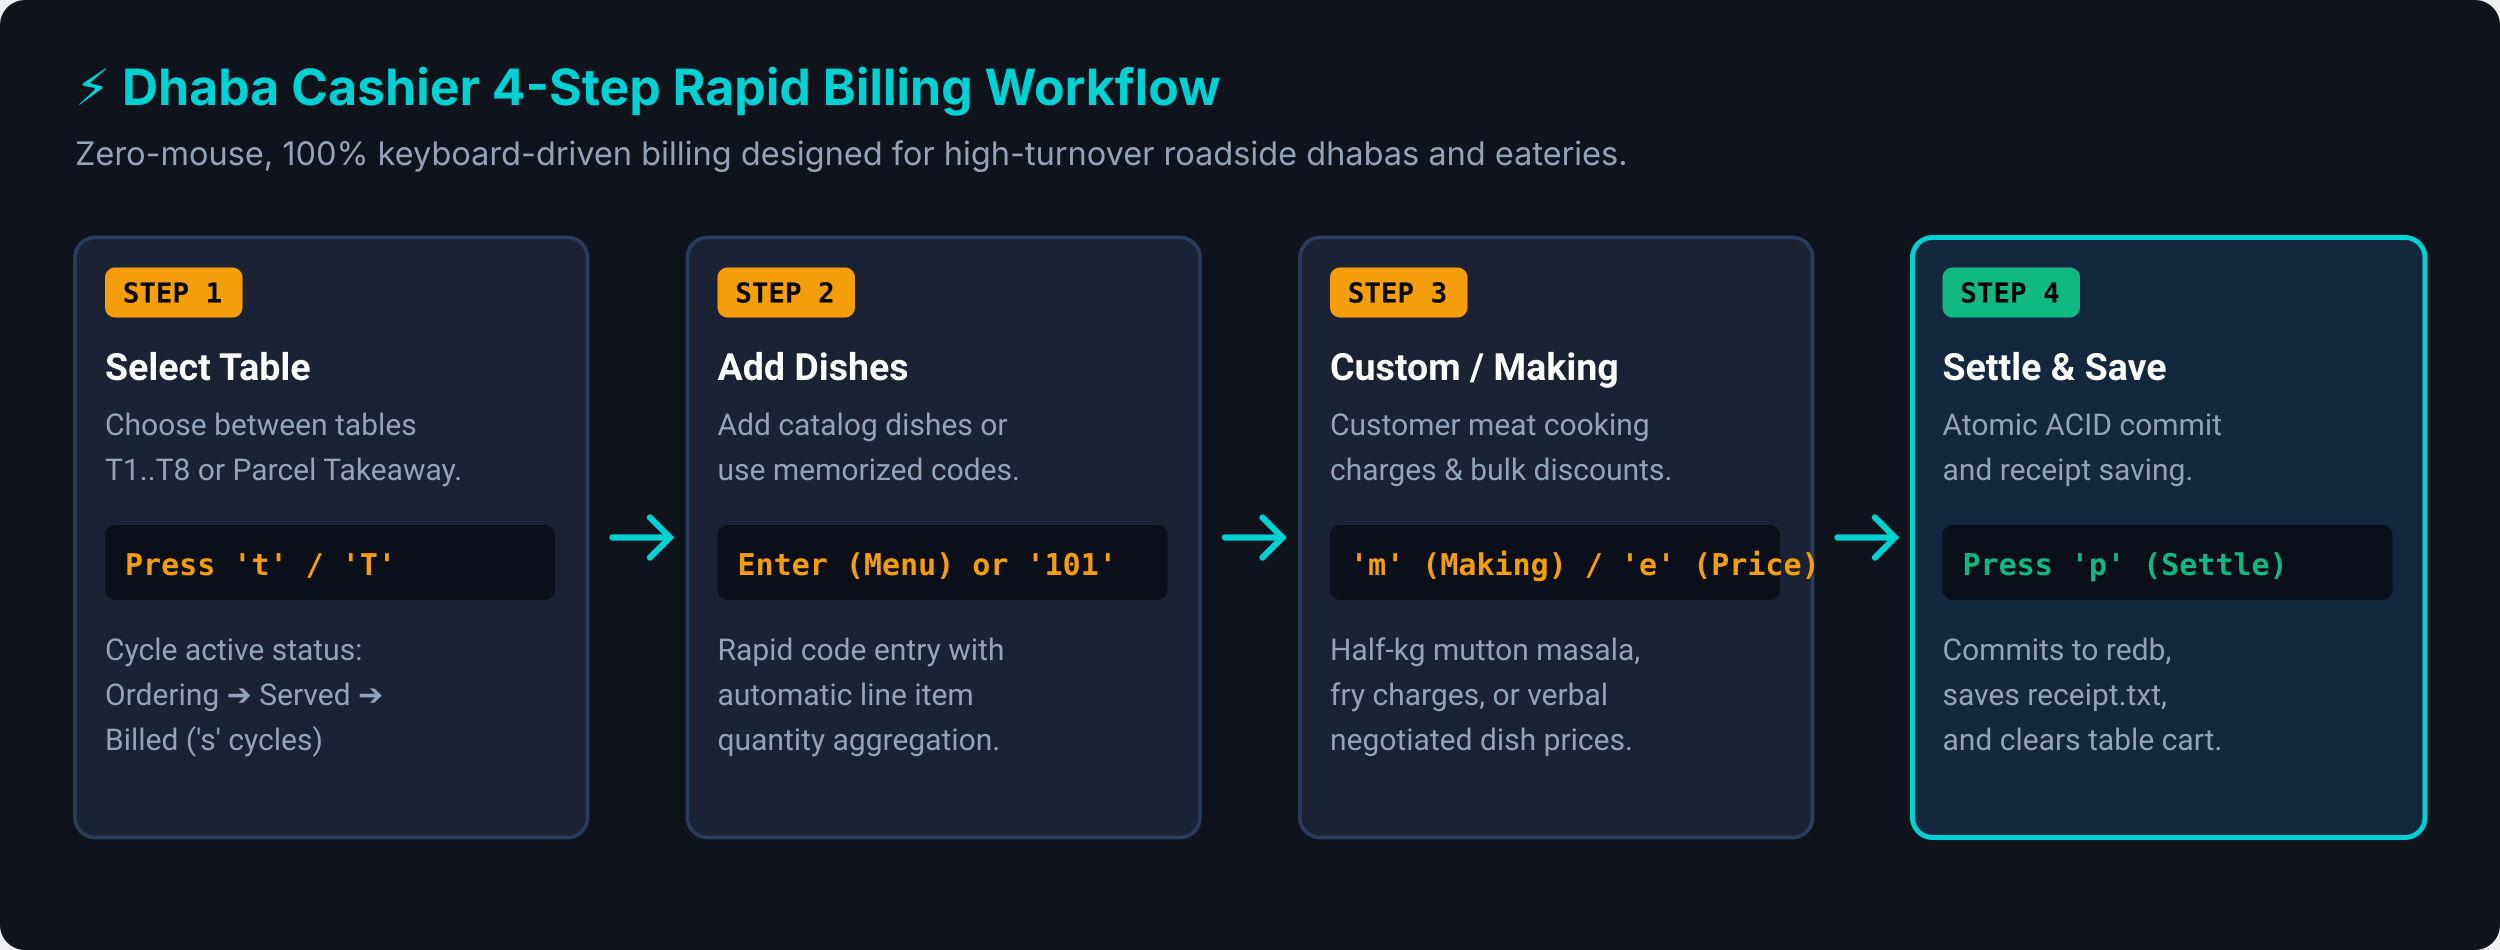
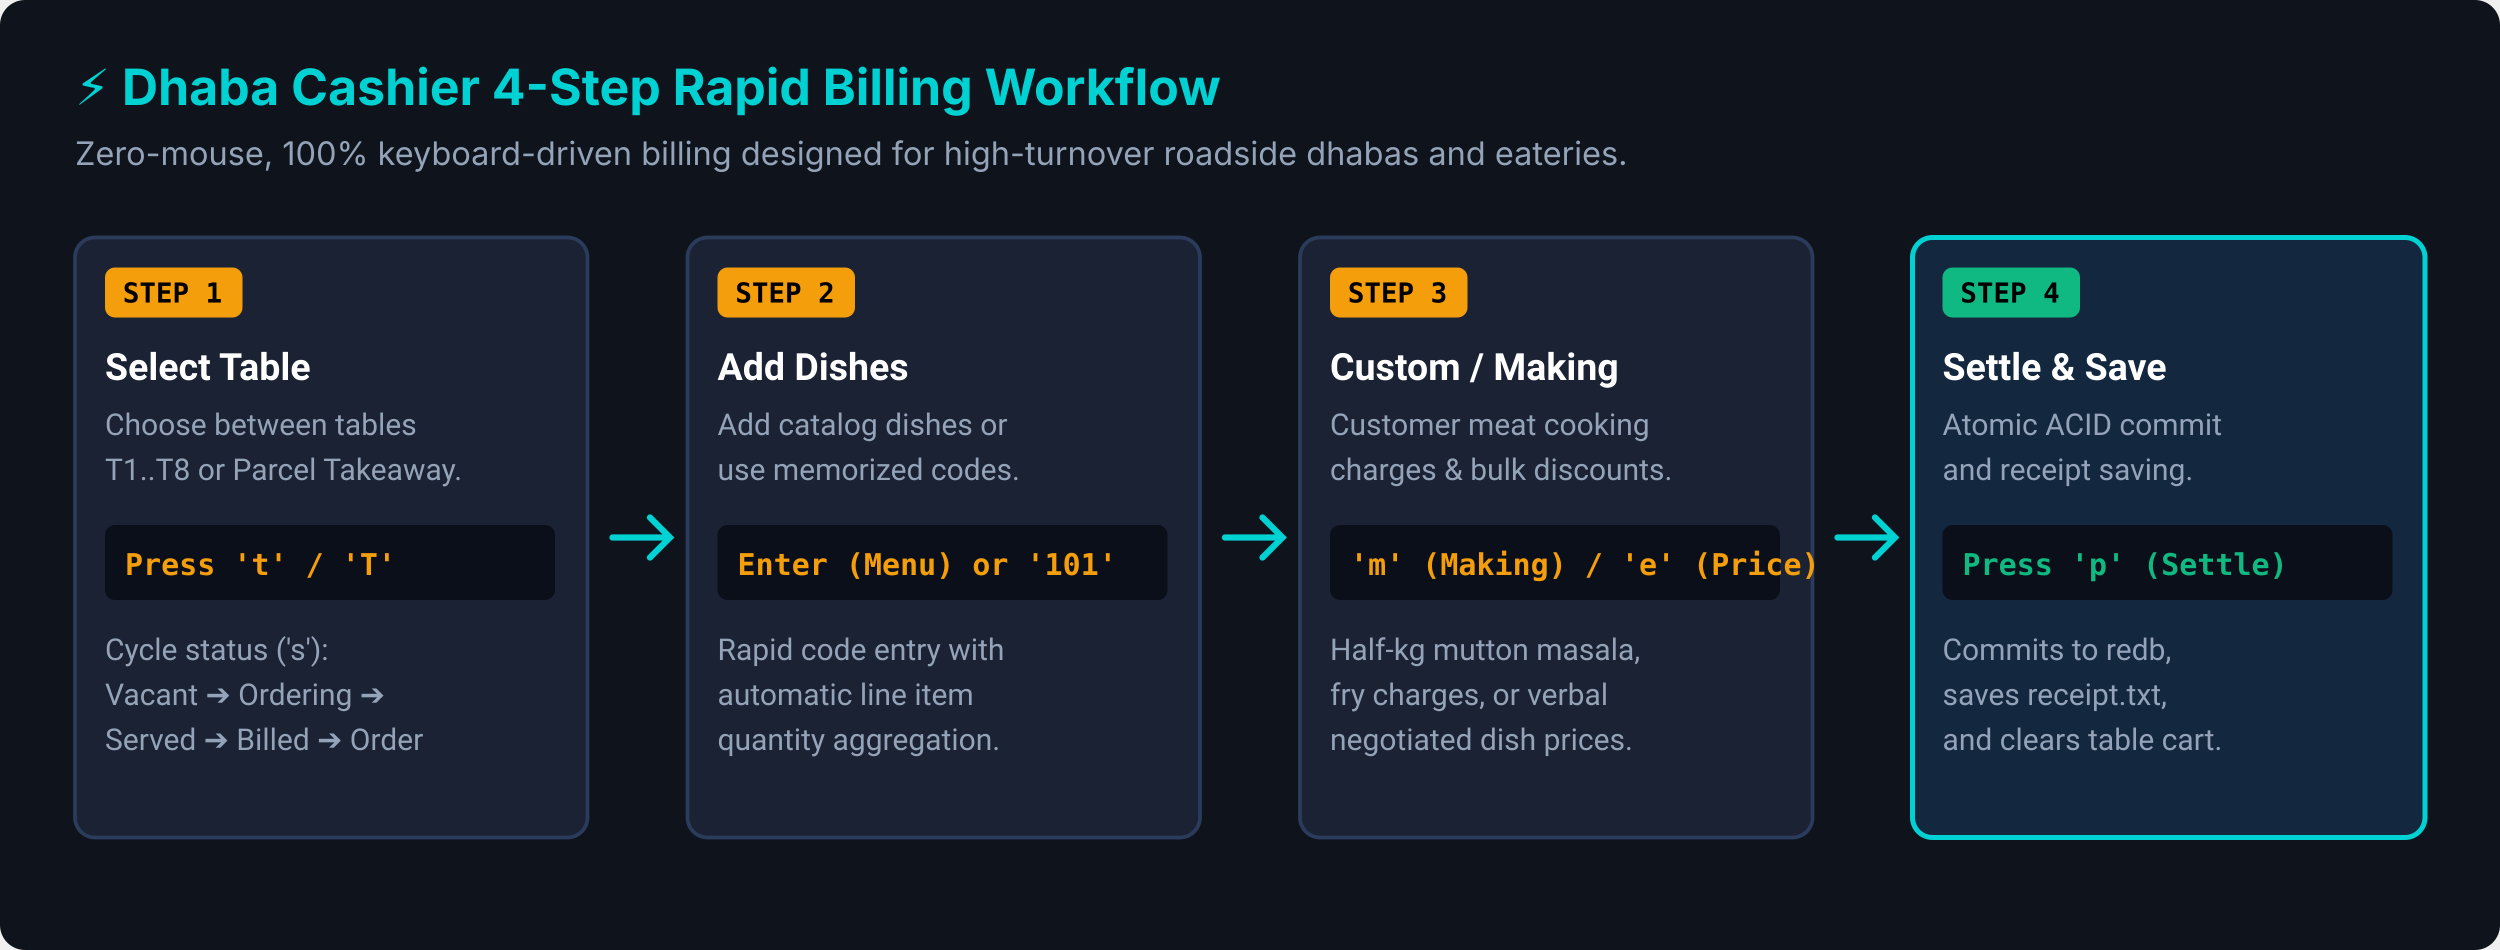
<svg xmlns="http://www.w3.org/2000/svg" viewBox="0 0 1000 380" width="100%" height="100%">
  <defs>
    <style>
      .bg { fill: #0f141c; }
      .flow-box { fill: #1a2233; stroke: #2a3b5c; stroke-width: 1.5; rx: 8px; }
      .flow-box-accent { fill: #13273e; stroke: #00d2d3; stroke-width: 2; rx: 8px; }
      .badge-step { fill: #f59e0b; rx: 4px; }
      .text-step { fill: #000; font-family: monospace; font-size: 11px; font-weight: bold; }
      .text-title { fill: #ffffff; font-family: -apple-system, BlinkMacSystemFont, "Segoe UI", Roboto, sans-serif; font-size: 15px; font-weight: bold; }
      .text-desc { fill: #94a3b8; font-family: -apple-system, BlinkMacSystemFont, "Segoe UI", Roboto, sans-serif; font-size: 12px; }
      .text-hotkey { fill: #f59e0b; font-family: monospace; font-size: 12px; font-weight: bold; }
      .arrow { stroke: #00d2d3; stroke-width: 2.5; fill: none; stroke-linecap: round; }
    </style>
  </defs>
  <rect width="1000" height="380" rx="10" class="bg" />
  <text x="30" y="42" fill="#00d2d3" font-family="-apple-system, BlinkMacSystemFont, sans-serif" font-size="20" font-weight="bold">⚡ Dhaba Cashier 4-Step Rapid Billing Workflow</text>
  <text x="30" y="66" fill="#94a3b8" font-family="-apple-system, BlinkMacSystemFont, sans-serif" font-size="13">Zero-mouse, 100% keyboard-driven billing designed for high-turnover roadside dhabas and eateries.</text>
  <rect x="30" y="95" width="205" height="240" class="flow-box" />
  <rect x="42" y="107" width="55" height="20" class="badge-step" />
  <text x="69" y="121" class="text-step" text-anchor="middle">STEP 1</text>
  <text x="42" y="152" class="text-title">Select Table</text>
  <text x="42" y="174" class="text-desc">Choose between tables</text>
  <text x="42" y="192" class="text-desc">T1..T8 or Parcel Takeaway.</text>
  <rect x="42" y="210" width="180" height="30" fill="#0b0f19" rx="4" />
  <text x="50" y="230" class="text-hotkey">Press 't' / 'T'</text>
-   <text x="42" y="264" class="text-desc">Cycle active status:</text>
-   <text x="42" y="282" class="text-desc">Ordering ➔ Served ➔</text>
-   <text x="42" y="300" class="text-desc">Billed ('s' cycles)</text>
+   <text x="42" y="264" class="text-desc">Cycle status ('s'):</text>
+   <text x="42" y="282" class="text-desc">Vacant ➔ Ordering ➔</text>
+   <text x="42" y="300" class="text-desc">Served ➔ Billed ➔ Order</text>
  <path d="M 245 215 L 265 215 M 260 207 L 268 215 L 260 223" class="arrow" />
  <rect x="275" y="95" width="205" height="240" class="flow-box" />
  <rect x="287" y="107" width="55" height="20" class="badge-step" />
  <text x="314" y="121" class="text-step" text-anchor="middle">STEP 2</text>
  <text x="287" y="152" class="text-title">Add Dishes</text>
  <text x="287" y="174" class="text-desc">Add catalog dishes or</text>
  <text x="287" y="192" class="text-desc">use memorized codes.</text>
  <rect x="287" y="210" width="180" height="30" fill="#0b0f19" rx="4" />
  <text x="295" y="230" class="text-hotkey">Enter (Menu) or '101'</text>
  <text x="287" y="264" class="text-desc">Rapid code entry with</text>
  <text x="287" y="282" class="text-desc">automatic line item</text>
  <text x="287" y="300" class="text-desc">quantity aggregation.</text>
  <path d="M 490 215 L 510 215 M 505 207 L 513 215 L 505 223" class="arrow" />
  <rect x="520" y="95" width="205" height="240" class="flow-box" />
  <rect x="532" y="107" width="55" height="20" class="badge-step" />
  <text x="559" y="121" class="text-step" text-anchor="middle">STEP 3</text>
  <text x="532" y="152" class="text-title">Custom / Making</text>
  <text x="532" y="174" class="text-desc">Customer meat cooking</text>
  <text x="532" y="192" class="text-desc">charges &amp; bulk discounts.</text>
  <rect x="532" y="210" width="180" height="30" fill="#0b0f19" rx="4" />
  <text x="540" y="230" class="text-hotkey">'m' (Making) / 'e' (Price)</text>
  <text x="532" y="264" class="text-desc">Half-kg mutton masala,</text>
  <text x="532" y="282" class="text-desc">fry charges, or verbal</text>
  <text x="532" y="300" class="text-desc">negotiated dish prices.</text>
  <path d="M 735 215 L 755 215 M 750 207 L 758 215 L 750 223" class="arrow" />
  <rect x="765" y="95" width="205" height="240" class="flow-box-accent" />
  <rect x="777" y="107" width="55" height="20" fill="#10b981" rx="4" />
  <text x="804" y="121" fill="#000" font-family="monospace" font-size="11" font-weight="bold" text-anchor="middle">STEP 4</text>
  <text x="777" y="152" class="text-title" fill="#00d2d3">Settle &amp; Save</text>
  <text x="777" y="174" class="text-desc">Atomic ACID commit</text>
  <text x="777" y="192" class="text-desc">and receipt saving.</text>
  <rect x="777" y="210" width="180" height="30" fill="#0b0f19" rx="4" />
  <text x="785" y="230" fill="#10b981" font-family="monospace" font-size="12" font-weight="bold">Press 'p' (Settle)</text>
  <text x="777" y="264" class="text-desc">Commits to redb,</text>
  <text x="777" y="282" class="text-desc">saves receipt.txt,</text>
  <text x="777" y="300" class="text-desc">and clears table cart.</text>
</svg>
